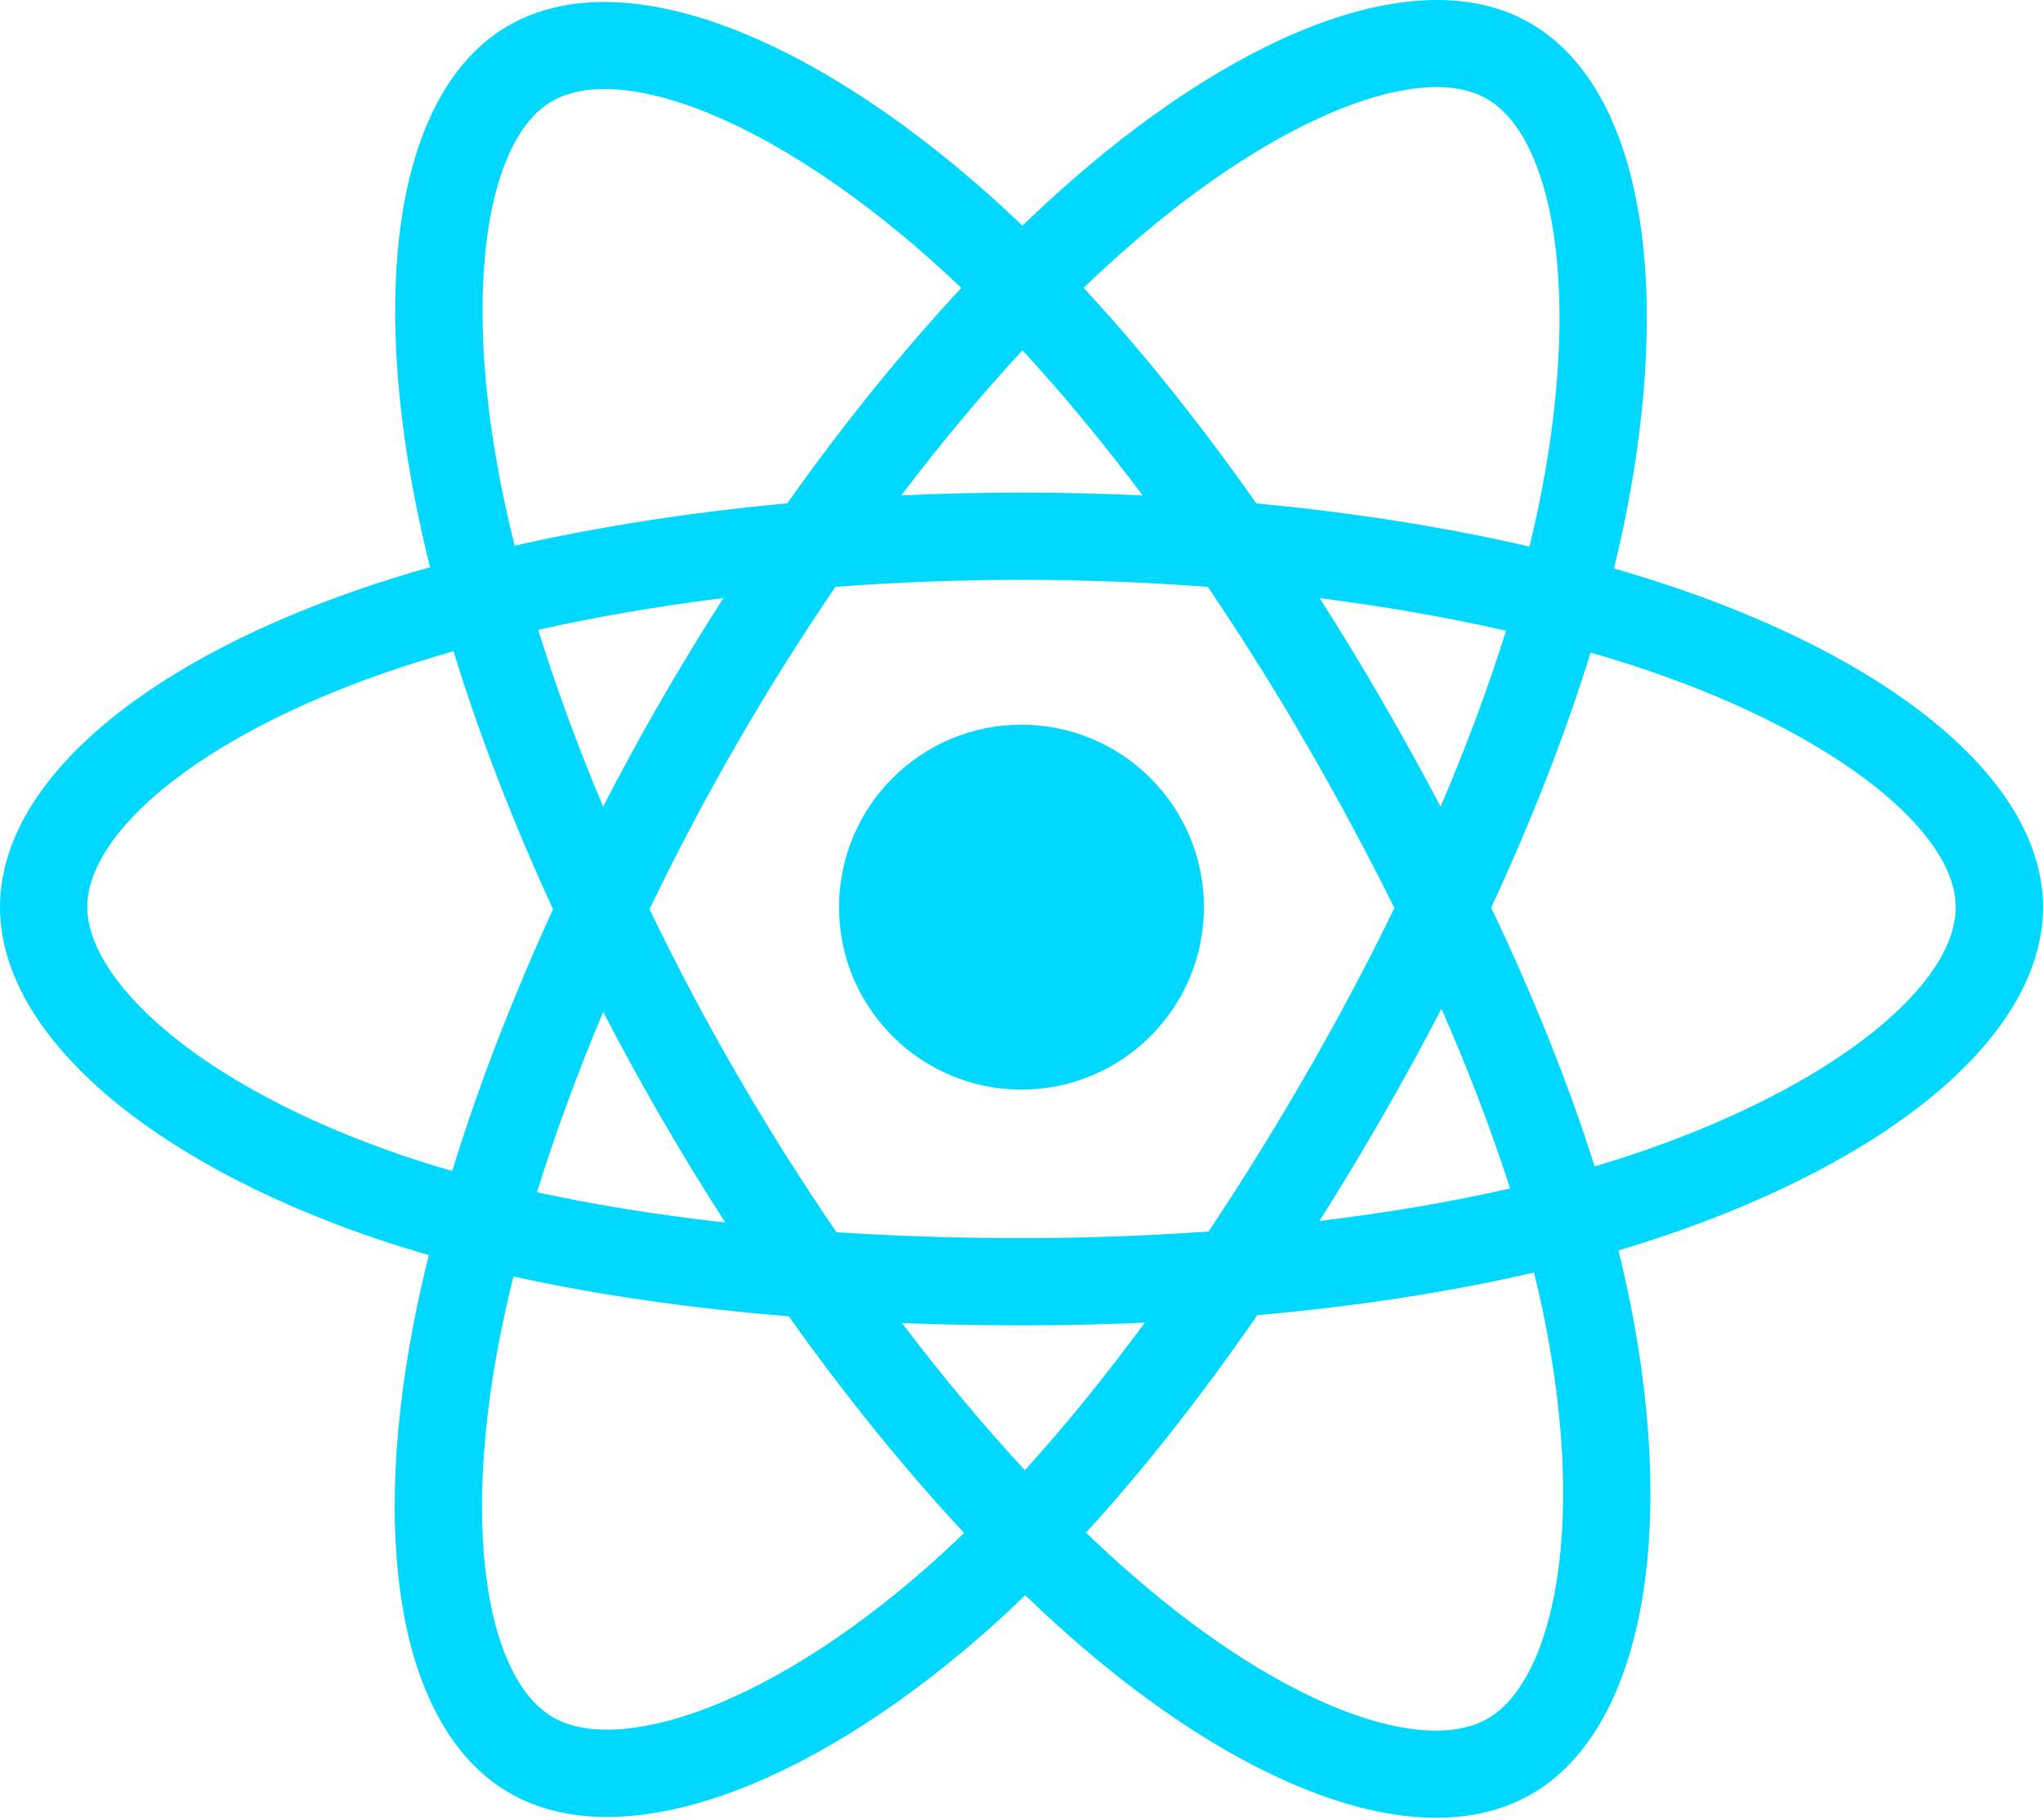
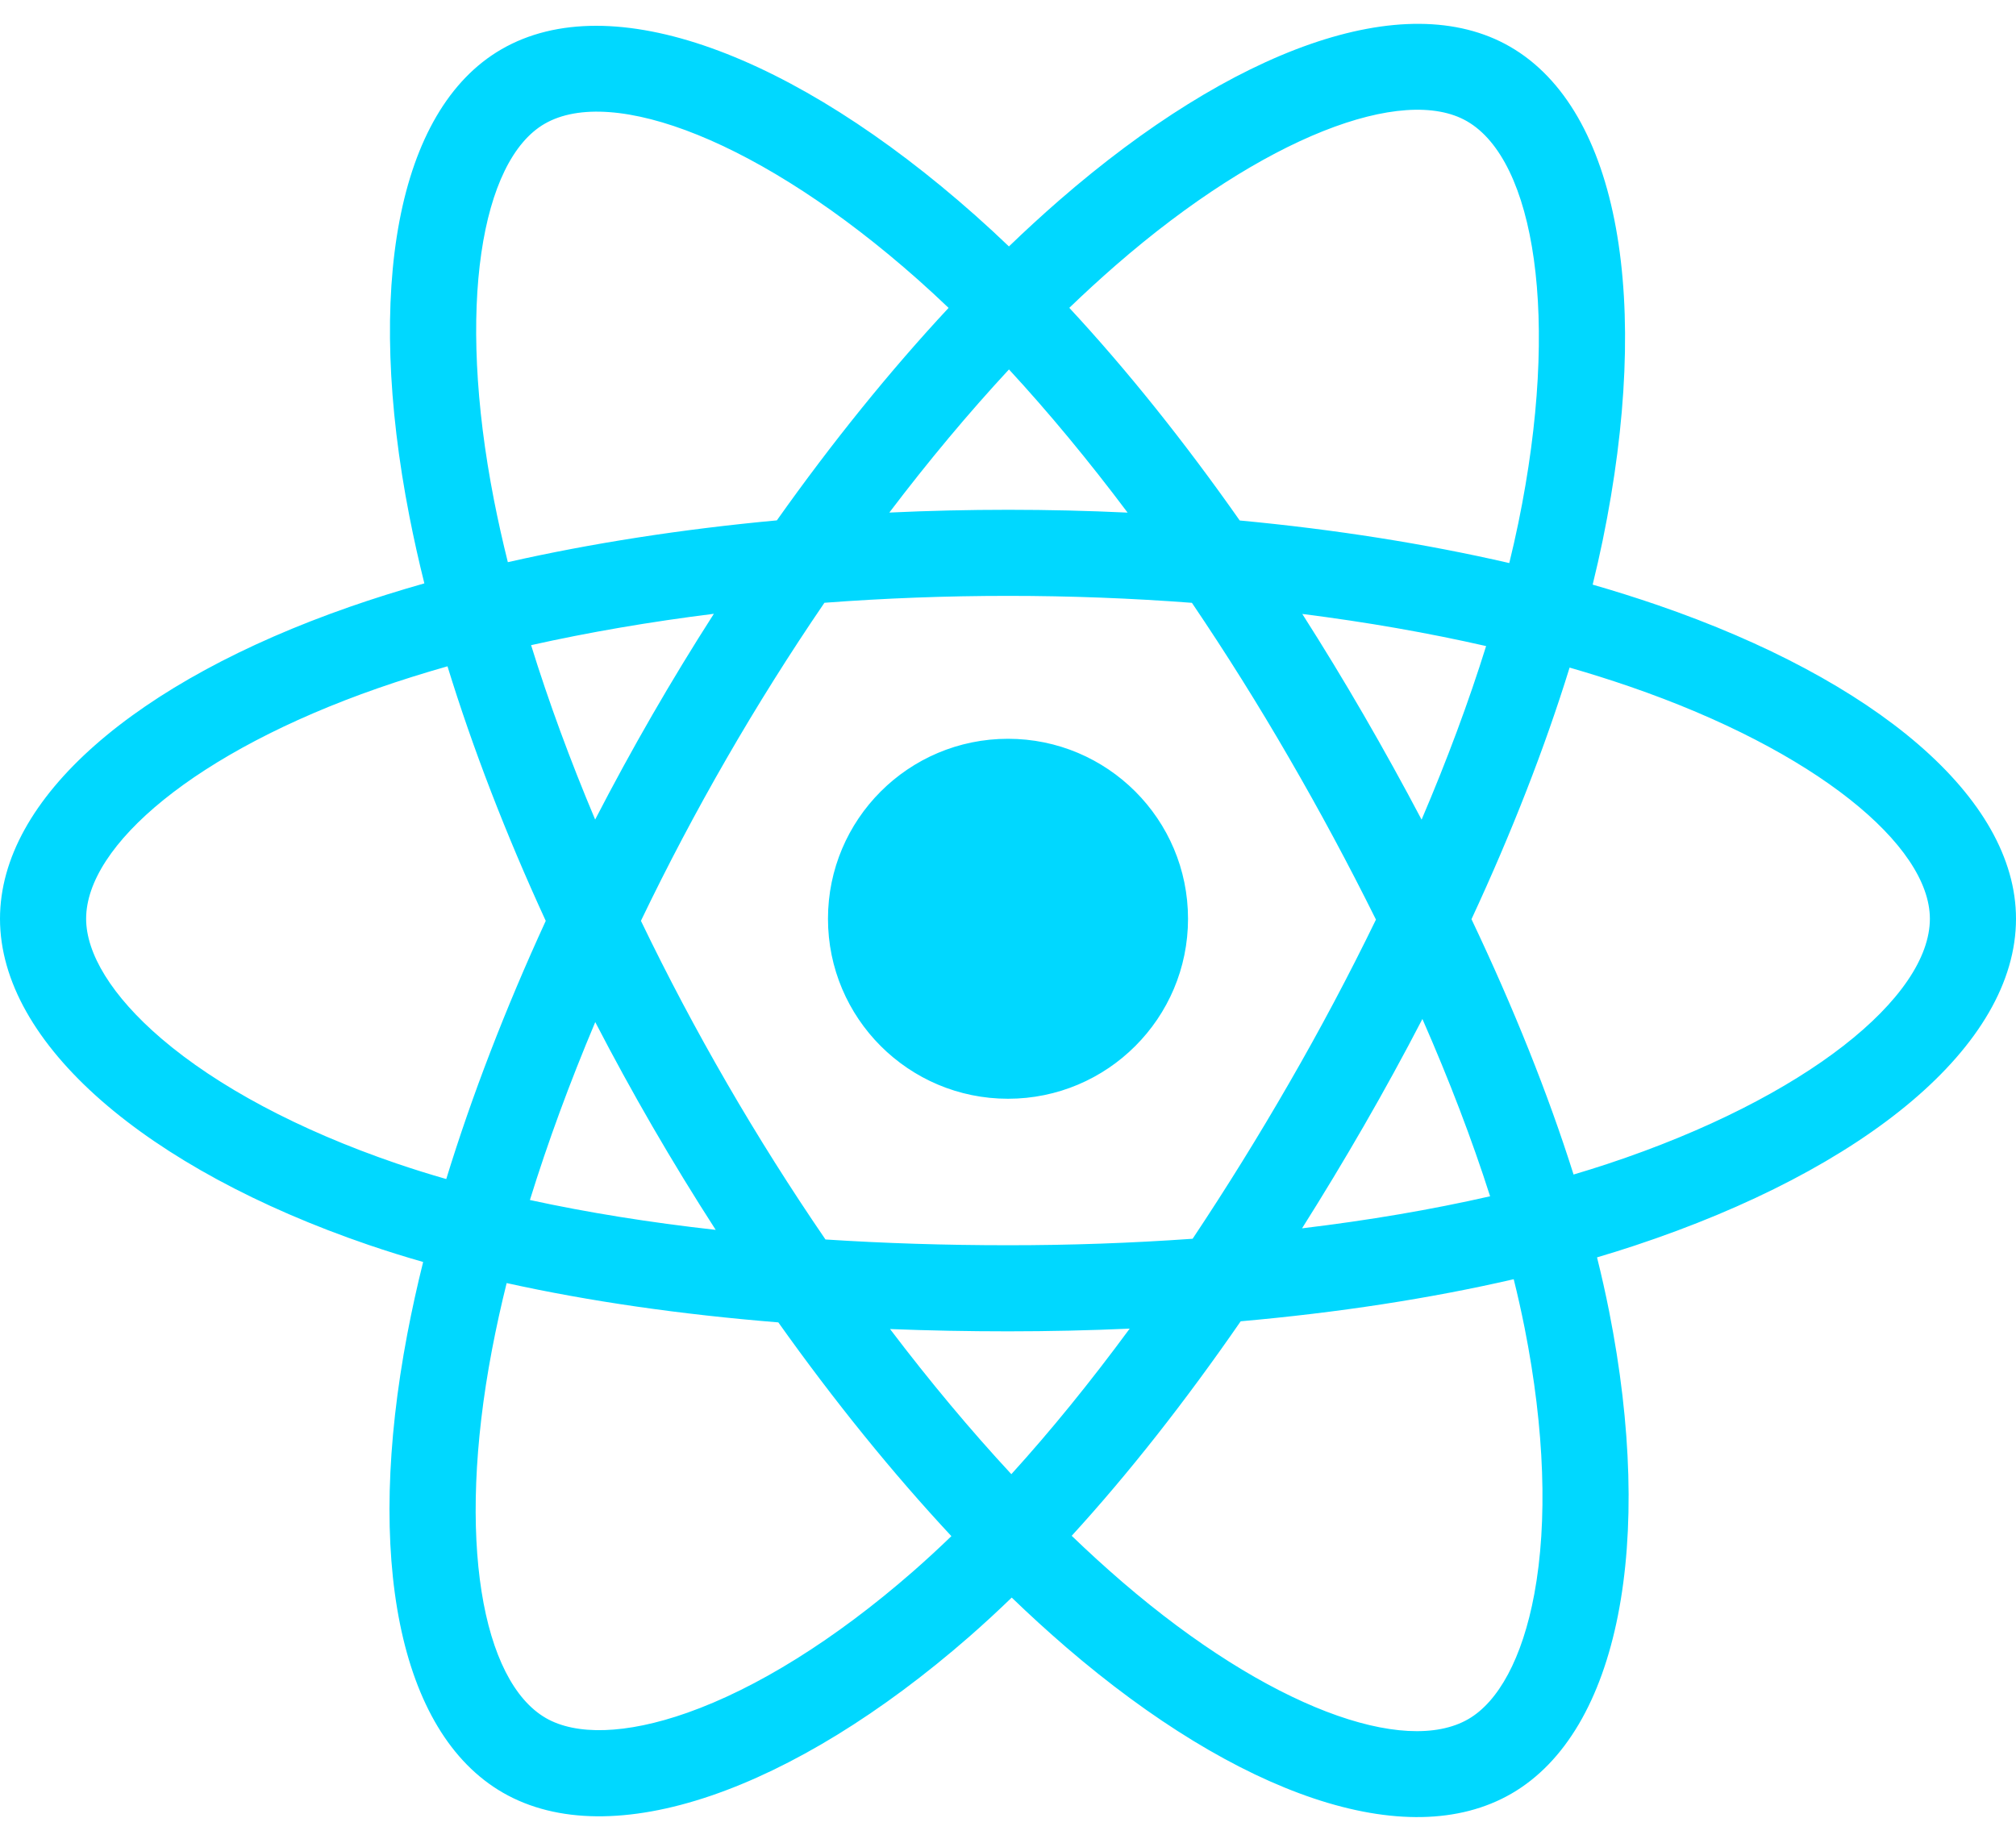
- <svg xmlns="http://www.w3.org/2000/svg" aria-hidden="true" role="img" class="iconify iconify--logos" width="35.93" height="32" preserveAspectRatio="xMidYMid meet" viewBox="0 0 256 228">
+ <svg xmlns="http://www.w3.org/2000/svg" aria-hidden="true" role="img" class="iconify iconify--logos" width="35" height="32" preserveAspectRatio="xMidYMid meet" viewBox="0 0 256 228">
  <path fill="#00D8FF" d="M210.483 73.824a171.49 171.49 0 0 0-8.24-2.597c.465-1.9.893-3.777 1.273-5.621c6.238-30.281 2.16-54.676-11.769-62.708c-13.355-7.7-35.196.329-57.254 19.526a171.23 171.23 0 0 0-6.375 5.848a155.866 155.866 0 0 0-4.241-3.917C100.759 3.829 77.587-4.822 63.673 3.233C50.33 10.957 46.379 33.89 51.995 62.588a170.974 170.974 0 0 0 1.892 8.48c-3.28.932-6.445 1.924-9.474 2.98C17.309 83.498 0 98.307 0 113.668c0 15.865 18.582 31.778 46.812 41.427a145.52 145.52 0 0 0 6.921 2.165a167.467 167.467 0 0 0-2.01 9.138c-5.354 28.2-1.173 50.591 12.134 58.266c13.744 7.926 36.812-.22 59.273-19.855a145.567 145.567 0 0 0 5.342-4.923a168.064 168.064 0 0 0 6.92 6.314c21.758 18.722 43.246 26.282 56.54 18.586c13.731-7.949 18.194-32.003 12.4-61.268a145.016 145.016 0 0 0-1.535-6.842c1.62-.48 3.21-.974 4.76-1.488c29.348-9.723 48.443-25.443 48.443-41.52c0-15.417-17.868-30.326-45.517-39.844Zm-6.365 70.984c-1.4.463-2.836.91-4.3 1.345c-3.24-10.257-7.612-21.163-12.963-32.432c5.106-11 9.31-21.767 12.459-31.957c2.619.758 5.16 1.557 7.61 2.4c23.69 8.156 38.14 20.213 38.14 29.504c0 9.896-15.606 22.743-40.946 31.14Zm-10.514 20.834c2.562 12.94 2.927 24.64 1.23 33.787c-1.524 8.219-4.59 13.698-8.382 15.893c-8.067 4.67-25.32-1.4-43.927-17.412a156.726 156.726 0 0 1-6.437-5.87c7.214-7.889 14.423-17.06 21.459-27.246c12.376-1.098 24.068-2.894 34.671-5.345a134.17 134.17 0 0 1 1.386 6.193ZM87.276 214.515c-7.882 2.783-14.16 2.863-17.955.675c-8.075-4.657-11.432-22.636-6.853-46.752a156.923 156.923 0 0 1 1.869-8.499c10.486 2.32 22.093 3.988 34.498 4.994c7.084 9.967 14.501 19.128 21.976 27.15a134.668 134.668 0 0 1-4.877 4.492c-9.933 8.682-19.886 14.842-28.658 17.94ZM50.35 144.747c-12.483-4.267-22.792-9.812-29.858-15.863c-6.35-5.437-9.555-10.836-9.555-15.216c0-9.322 13.897-21.212 37.076-29.293c2.813-.98 5.757-1.905 8.812-2.773c3.204 10.42 7.406 21.315 12.477 32.332c-5.137 11.18-9.399 22.249-12.634 32.792a134.718 134.718 0 0 1-6.318-1.979Zm12.378-84.26c-4.811-24.587-1.616-43.134 6.425-47.789c8.564-4.958 27.502 2.111 47.463 19.835a144.318 144.318 0 0 1 3.841 3.545c-7.438 7.987-14.787 17.08-21.808 26.988c-12.04 1.116-23.565 2.908-34.161 5.309a160.342 160.342 0 0 1-1.76-7.887Zm110.427 27.268a347.8 347.8 0 0 0-7.785-12.803c8.168 1.033 15.994 2.404 23.343 4.08c-2.206 7.072-4.956 14.465-8.193 22.045a381.151 381.151 0 0 0-7.365-13.322Zm-45.032-43.861c5.044 5.465 10.096 11.566 15.065 18.186a322.04 322.04 0 0 0-30.257-.006c4.974-6.559 10.069-12.652 15.192-18.18ZM82.802 87.83a323.167 323.167 0 0 0-7.227 13.238c-3.184-7.553-5.909-14.98-8.134-22.152c7.304-1.634 15.093-2.97 23.209-3.984a321.524 321.524 0 0 0-7.848 12.897Zm8.081 65.352c-8.385-.936-16.291-2.203-23.593-3.793c2.26-7.3 5.045-14.885 8.298-22.6a321.187 321.187 0 0 0 7.257 13.246c2.594 4.48 5.28 8.868 8.038 13.147Zm37.542 31.03c-5.184-5.592-10.354-11.779-15.403-18.433c4.902.192 9.899.29 14.978.29c5.218 0 10.376-.117 15.453-.343c-4.985 6.774-10.018 12.97-15.028 18.486Zm52.198-57.817c3.422 7.8 6.306 15.345 8.596 22.52c-7.422 1.694-15.436 3.058-23.88 4.071a382.417 382.417 0 0 0 7.859-13.026a347.403 347.403 0 0 0 7.425-13.565Zm-16.898 8.101a358.557 358.557 0 0 1-12.281 19.815a329.4 329.4 0 0 1-23.444.823c-7.967 0-15.716-.248-23.178-.732a310.202 310.202 0 0 1-12.513-19.846h.001a307.41 307.41 0 0 1-10.923-20.627a310.278 310.278 0 0 1 10.89-20.637l-.001.001a307.318 307.318 0 0 1 12.413-19.761c7.613-.576 15.42-.876 23.31-.876H128c7.926 0 15.743.303 23.354.883a329.357 329.357 0 0 1 12.335 19.695a358.489 358.489 0 0 1 11.036 20.54a329.472 329.472 0 0 1-11 20.722Zm22.56-122.124c8.572 4.944 11.906 24.881 6.52 51.026c-.344 1.668-.73 3.367-1.15 5.09c-10.622-2.452-22.155-4.275-34.23-5.408c-7.034-10.017-14.323-19.124-21.64-27.008a160.789 160.789 0 0 1 5.888-5.4c18.9-16.447 36.564-22.941 44.612-18.3ZM128 90.808c12.625 0 22.86 10.235 22.86 22.86s-10.235 22.86-22.86 22.86s-22.86-10.235-22.86-22.86s10.235-22.86 22.86-22.86Z" />
</svg>
